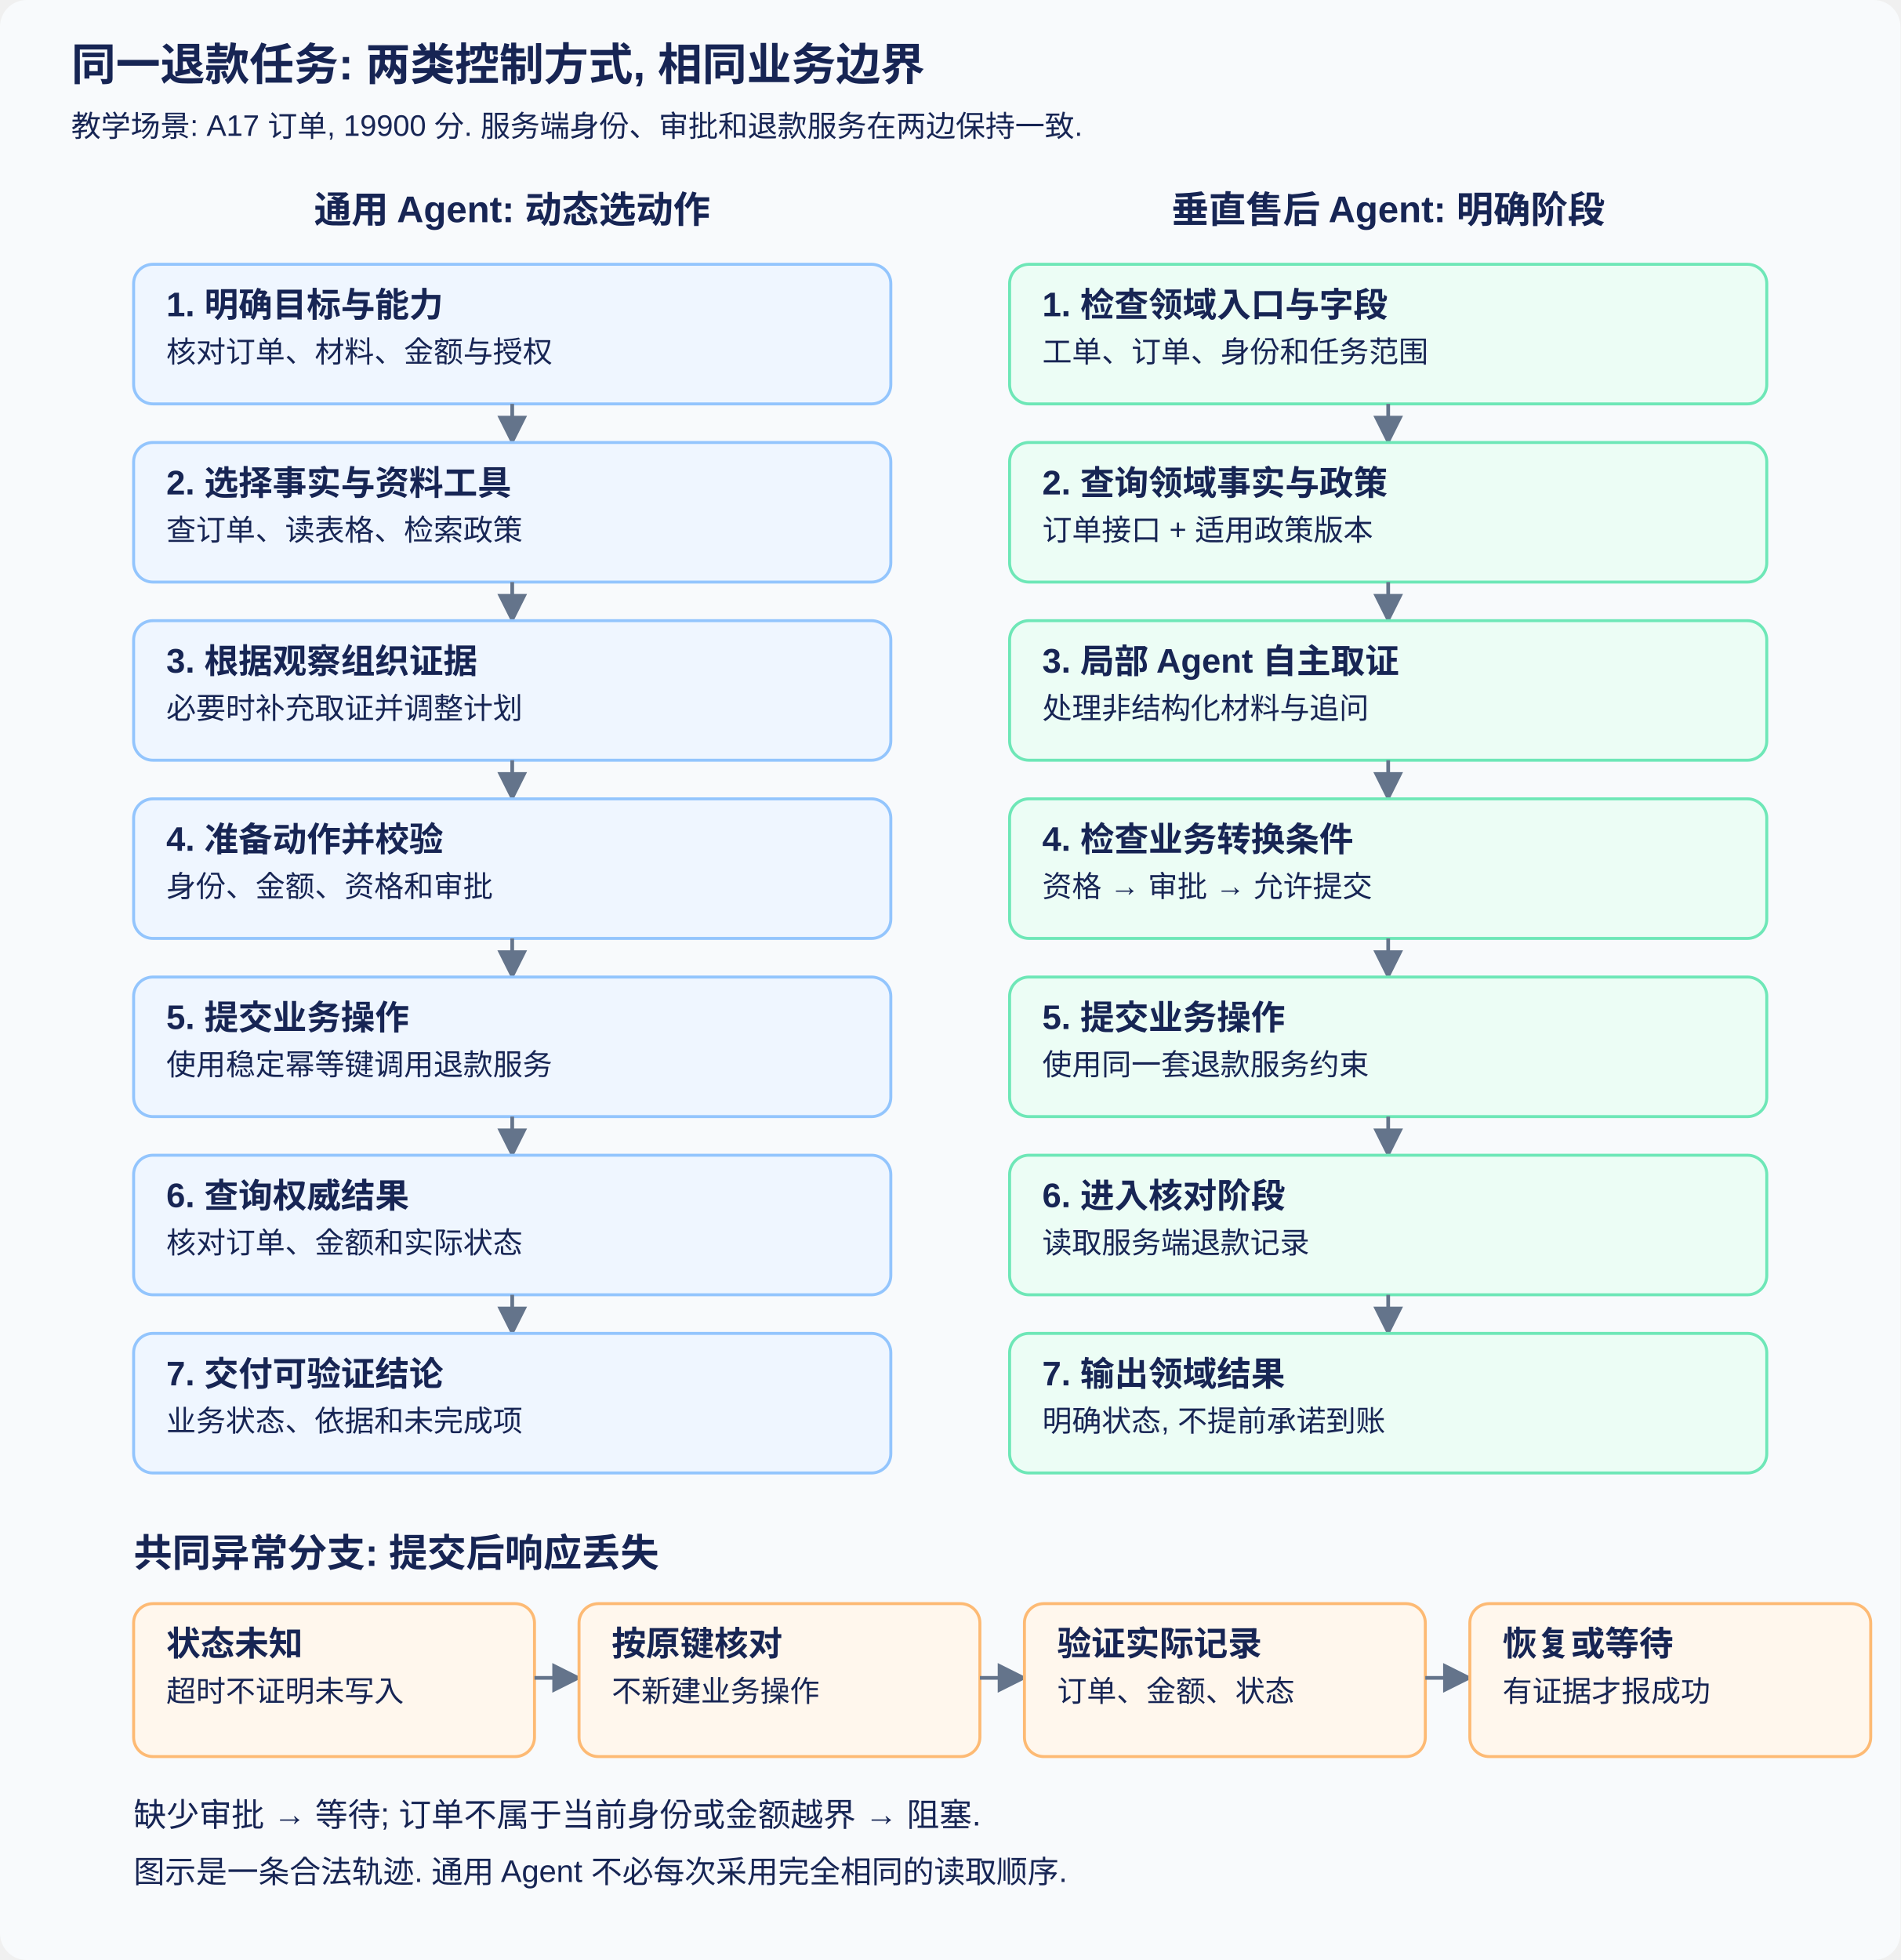
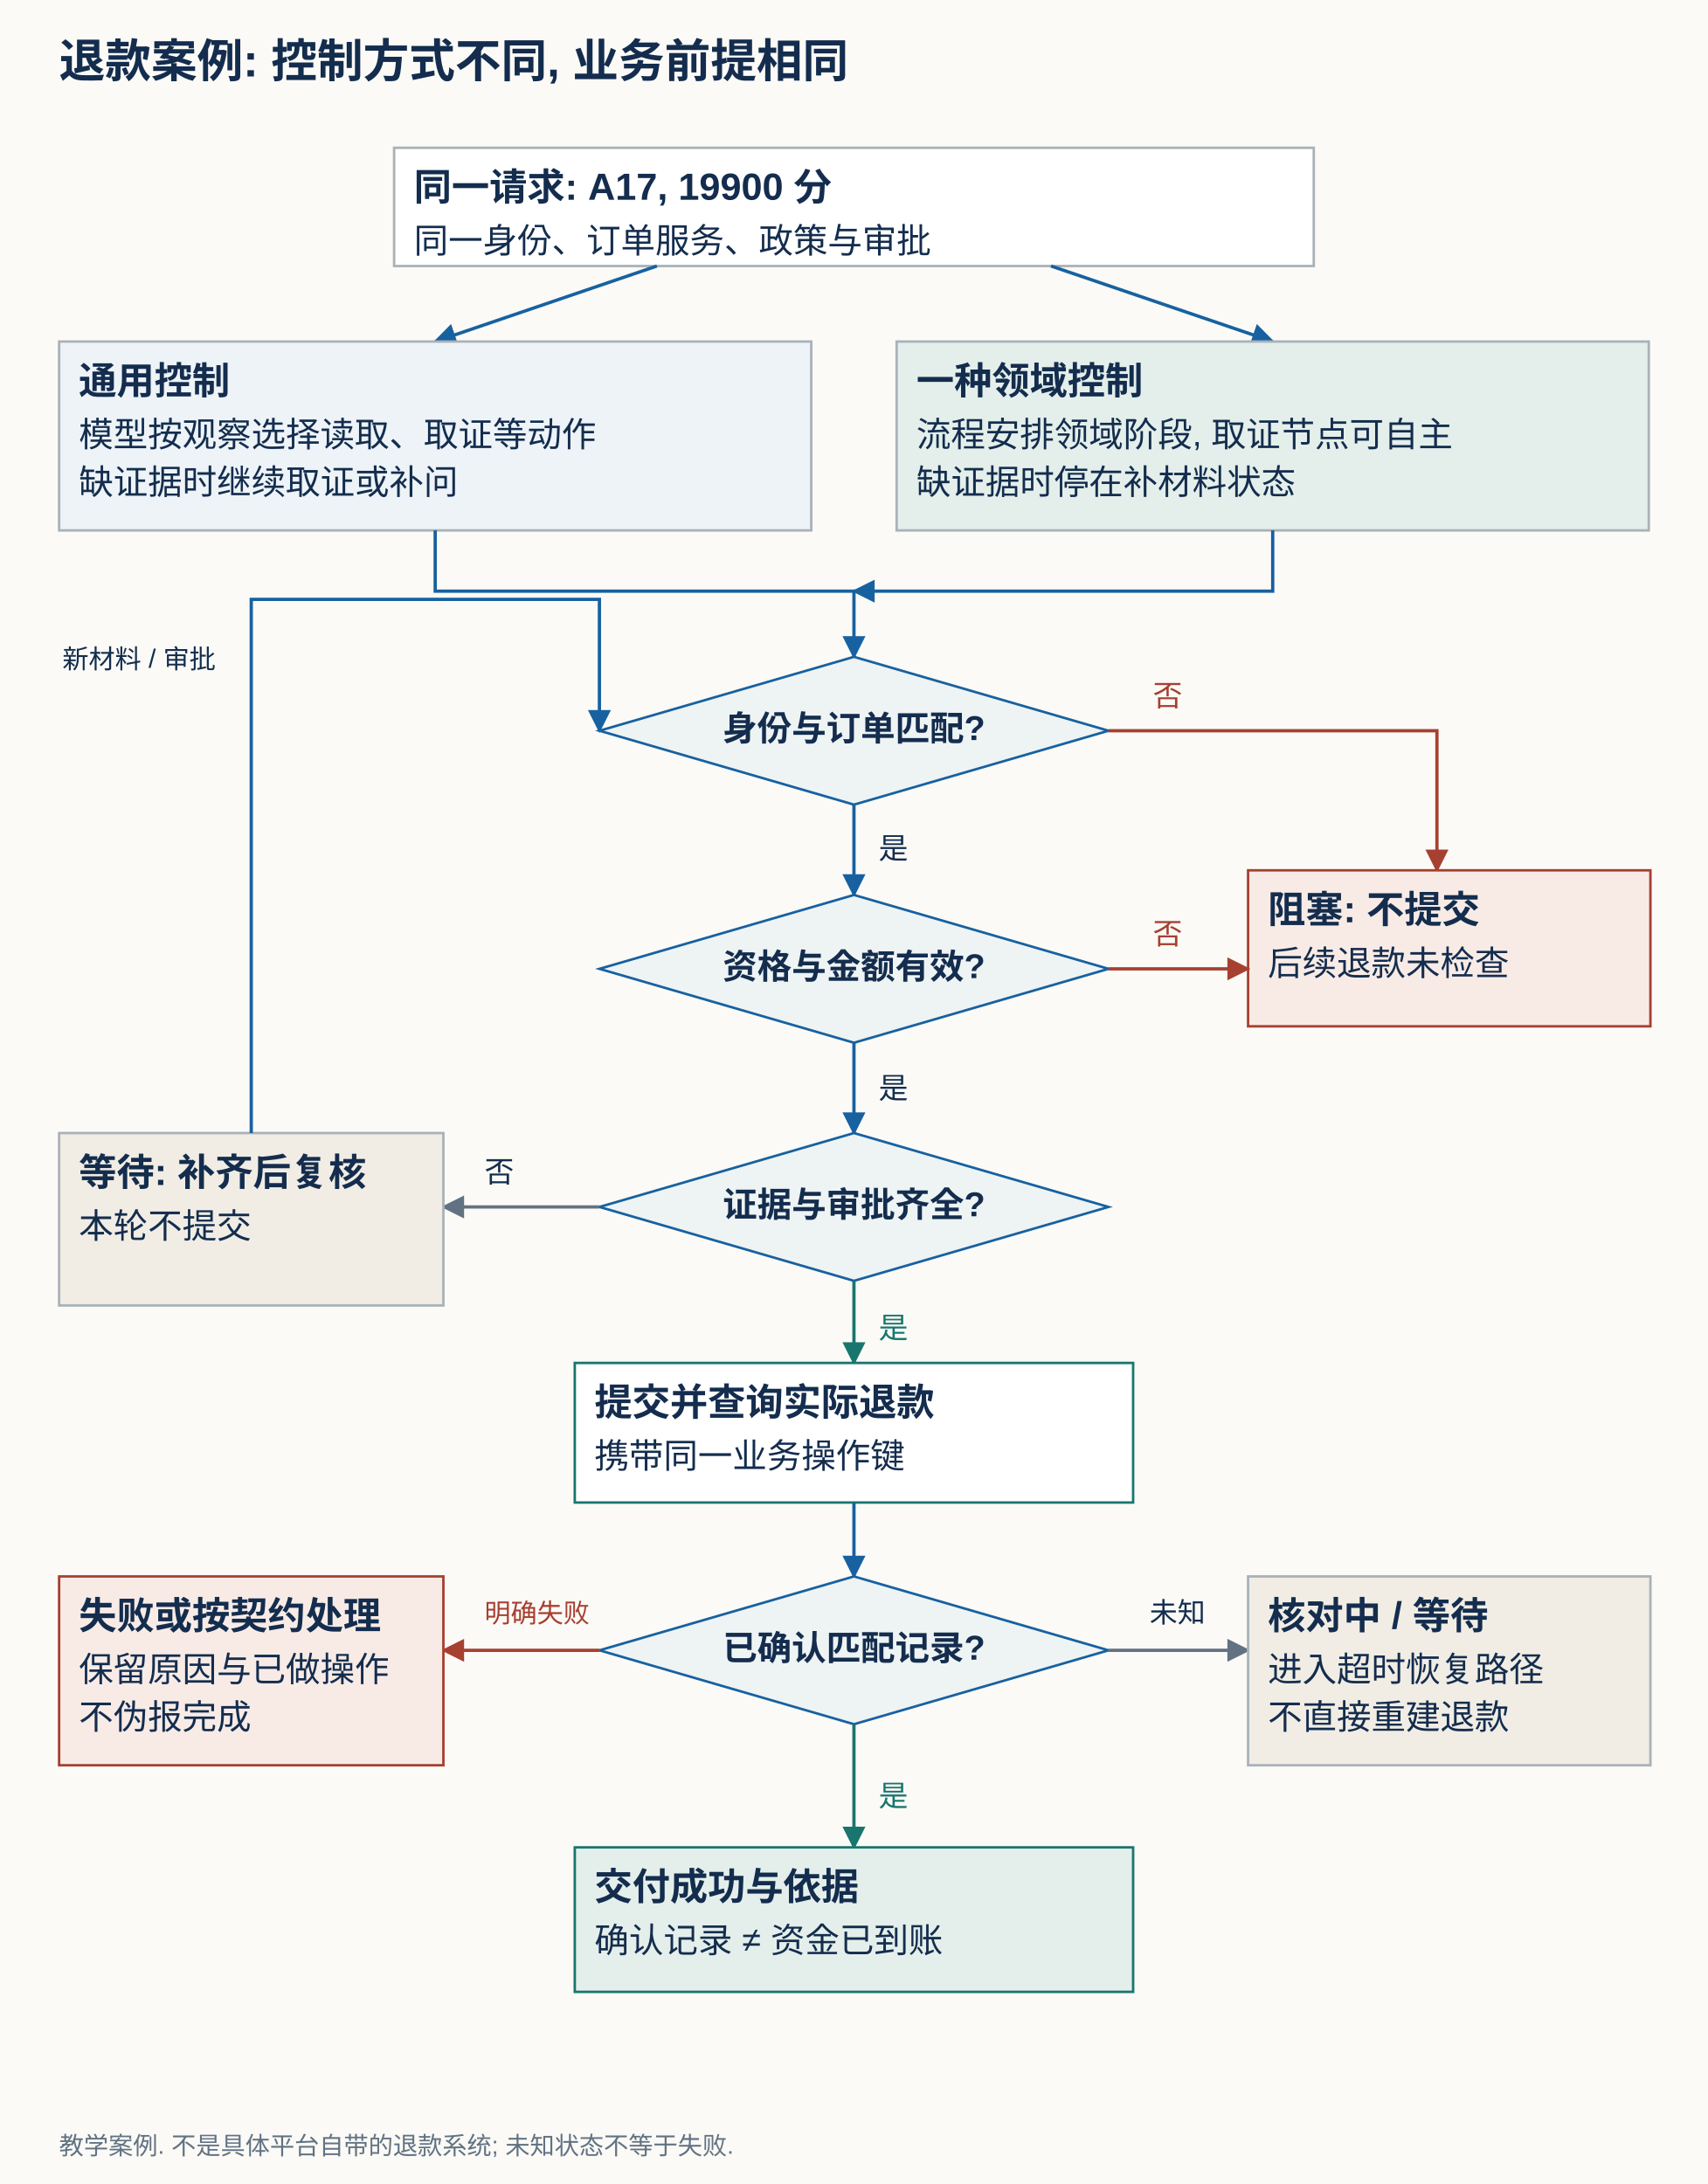
- <svg xmlns="http://www.w3.org/2000/svg" viewBox="0 0 1280 1320" role="img" aria-label="同一退款任务的两类执行轨迹">
+ <svg xmlns="http://www.w3.org/2000/svg" viewBox="0 0 1040 1330" role="img" aria-label="退款案例: 控制方式不同, 业务前提相同">
  <defs>
-     <marker id="arrow" viewBox="0 0 10 10" refX="9" refY="5" markerWidth="8" markerHeight="8" orient="auto-start-reverse">
-       <path d="M 0 0 L 10 5 L 0 10 z" fill="#64748b" />
+     <marker id="a0" viewBox="0 0 10 10" refX="9" refY="5" markerWidth="7" markerHeight="7" orient="auto">
+       <path d="M0 0L10 5L0 10Z" fill="#1761a0" />
+     </marker>
+     <marker id="a1" viewBox="0 0 10 10" refX="9" refY="5" markerWidth="7" markerHeight="7" orient="auto">
+       <path d="M0 0L10 5L0 10Z" fill="#617283" />
+     </marker>
+     <marker id="a2" viewBox="0 0 10 10" refX="9" refY="5" markerWidth="7" markerHeight="7" orient="auto">
+       <path d="M0 0L10 5L0 10Z" fill="#18766e" />
+     </marker>
+     <marker id="a3" viewBox="0 0 10 10" refX="9" refY="5" markerWidth="7" markerHeight="7" orient="auto">
+       <path d="M0 0L10 5L0 10Z" fill="#a64031" />
    </marker>
  </defs>
-   <rect width="1280" height="1320" fill="#f8fafc" rx="18" />
-   <g font-family="PingFang SC,Microsoft YaHei,Arial,sans-serif" fill="#172554">
-     <text x="48" y="54" font-size="30" font-weight="600" text-anchor="start" fill="#172554">同一退款任务: 两类控制方式, 相同业务边界</text>
-     <text x="48" y="92" font-size="20" font-weight="400" text-anchor="start" fill="#172554">教学场景: A17 订单, 19900 分. 服务端身份、审批和退款服务在两边保持一致.</text>
-     <text x="345" y="150" font-size="25" font-weight="600" text-anchor="middle" fill="#172554">通用 Agent: 动态选动作</text>
-     <text x="935" y="150" font-size="25" font-weight="600" text-anchor="middle" fill="#172554">垂直售后 Agent: 明确阶段</text>
-     <rect x="90" y="178" width="510" height="94" rx="13" fill="#eff6ff" stroke="#93c5fd" stroke-width="2" />
-     <text x="112" y="213" font-size="23" font-weight="600" text-anchor="start" fill="#172554">1. 明确目标与能力</text>
-     <text x="112" y="244" font-size="20" font-weight="400" text-anchor="start" fill="#172554">核对订单、材料、金额与授权</text>
-     <rect x="680" y="178" width="510" height="94" rx="13" fill="#ecfdf5" stroke="#6ee7b7" stroke-width="2" />
-     <text x="702" y="213" font-size="23" font-weight="600" text-anchor="start" fill="#172554">1. 检查领域入口与字段</text>
-     <text x="702" y="244" font-size="20" font-weight="400" text-anchor="start" fill="#172554">工单、订单、身份和任务范围</text>
-     <path d="M345,272 L345,298" fill="none" stroke="#64748b" stroke-width="2.5" marker-end="url(#arrow)" />
-     <path d="M935,272 L935,298" fill="none" stroke="#64748b" stroke-width="2.5" marker-end="url(#arrow)" />
-     <rect x="90" y="298" width="510" height="94" rx="13" fill="#eff6ff" stroke="#93c5fd" stroke-width="2" />
-     <text x="112" y="333" font-size="23" font-weight="600" text-anchor="start" fill="#172554">2. 选择事实与资料工具</text>
-     <text x="112" y="364" font-size="20" font-weight="400" text-anchor="start" fill="#172554">查订单、读表格、检索政策</text>
-     <rect x="680" y="298" width="510" height="94" rx="13" fill="#ecfdf5" stroke="#6ee7b7" stroke-width="2" />
-     <text x="702" y="333" font-size="23" font-weight="600" text-anchor="start" fill="#172554">2. 查询领域事实与政策</text>
-     <text x="702" y="364" font-size="20" font-weight="400" text-anchor="start" fill="#172554">订单接口 + 适用政策版本</text>
-     <path d="M345,392 L345,418" fill="none" stroke="#64748b" stroke-width="2.5" marker-end="url(#arrow)" />
-     <path d="M935,392 L935,418" fill="none" stroke="#64748b" stroke-width="2.5" marker-end="url(#arrow)" />
-     <rect x="90" y="418" width="510" height="94" rx="13" fill="#eff6ff" stroke="#93c5fd" stroke-width="2" />
-     <text x="112" y="453" font-size="23" font-weight="600" text-anchor="start" fill="#172554">3. 根据观察组织证据</text>
-     <text x="112" y="484" font-size="20" font-weight="400" text-anchor="start" fill="#172554">必要时补充取证并调整计划</text>
-     <rect x="680" y="418" width="510" height="94" rx="13" fill="#ecfdf5" stroke="#6ee7b7" stroke-width="2" />
-     <text x="702" y="453" font-size="23" font-weight="600" text-anchor="start" fill="#172554">3. 局部 Agent 自主取证</text>
-     <text x="702" y="484" font-size="20" font-weight="400" text-anchor="start" fill="#172554">处理非结构化材料与追问</text>
-     <path d="M345,512 L345,538" fill="none" stroke="#64748b" stroke-width="2.5" marker-end="url(#arrow)" />
-     <path d="M935,512 L935,538" fill="none" stroke="#64748b" stroke-width="2.5" marker-end="url(#arrow)" />
-     <rect x="90" y="538" width="510" height="94" rx="13" fill="#eff6ff" stroke="#93c5fd" stroke-width="2" />
-     <text x="112" y="573" font-size="23" font-weight="600" text-anchor="start" fill="#172554">4. 准备动作并校验</text>
-     <text x="112" y="604" font-size="20" font-weight="400" text-anchor="start" fill="#172554">身份、金额、资格和审批</text>
-     <rect x="680" y="538" width="510" height="94" rx="13" fill="#ecfdf5" stroke="#6ee7b7" stroke-width="2" />
-     <text x="702" y="573" font-size="23" font-weight="600" text-anchor="start" fill="#172554">4. 检查业务转换条件</text>
-     <text x="702" y="604" font-size="20" font-weight="400" text-anchor="start" fill="#172554">资格 → 审批 → 允许提交</text>
-     <path d="M345,632 L345,658" fill="none" stroke="#64748b" stroke-width="2.5" marker-end="url(#arrow)" />
-     <path d="M935,632 L935,658" fill="none" stroke="#64748b" stroke-width="2.5" marker-end="url(#arrow)" />
-     <rect x="90" y="658" width="510" height="94" rx="13" fill="#eff6ff" stroke="#93c5fd" stroke-width="2" />
-     <text x="112" y="693" font-size="23" font-weight="600" text-anchor="start" fill="#172554">5. 提交业务操作</text>
-     <text x="112" y="724" font-size="20" font-weight="400" text-anchor="start" fill="#172554">使用稳定幂等键调用退款服务</text>
-     <rect x="680" y="658" width="510" height="94" rx="13" fill="#ecfdf5" stroke="#6ee7b7" stroke-width="2" />
-     <text x="702" y="693" font-size="23" font-weight="600" text-anchor="start" fill="#172554">5. 提交业务操作</text>
-     <text x="702" y="724" font-size="20" font-weight="400" text-anchor="start" fill="#172554">使用同一套退款服务约束</text>
-     <path d="M345,752 L345,778" fill="none" stroke="#64748b" stroke-width="2.5" marker-end="url(#arrow)" />
-     <path d="M935,752 L935,778" fill="none" stroke="#64748b" stroke-width="2.5" marker-end="url(#arrow)" />
-     <rect x="90" y="778" width="510" height="94" rx="13" fill="#eff6ff" stroke="#93c5fd" stroke-width="2" />
-     <text x="112" y="813" font-size="23" font-weight="600" text-anchor="start" fill="#172554">6. 查询权威结果</text>
-     <text x="112" y="844" font-size="20" font-weight="400" text-anchor="start" fill="#172554">核对订单、金额和实际状态</text>
-     <rect x="680" y="778" width="510" height="94" rx="13" fill="#ecfdf5" stroke="#6ee7b7" stroke-width="2" />
-     <text x="702" y="813" font-size="23" font-weight="600" text-anchor="start" fill="#172554">6. 进入核对阶段</text>
-     <text x="702" y="844" font-size="20" font-weight="400" text-anchor="start" fill="#172554">读取服务端退款记录</text>
-     <path d="M345,872 L345,898" fill="none" stroke="#64748b" stroke-width="2.5" marker-end="url(#arrow)" />
-     <path d="M935,872 L935,898" fill="none" stroke="#64748b" stroke-width="2.5" marker-end="url(#arrow)" />
-     <rect x="90" y="898" width="510" height="94" rx="13" fill="#eff6ff" stroke="#93c5fd" stroke-width="2" />
-     <text x="112" y="933" font-size="23" font-weight="600" text-anchor="start" fill="#172554">7. 交付可验证结论</text>
-     <text x="112" y="964" font-size="20" font-weight="400" text-anchor="start" fill="#172554">业务状态、依据和未完成项</text>
-     <rect x="680" y="898" width="510" height="94" rx="13" fill="#ecfdf5" stroke="#6ee7b7" stroke-width="2" />
-     <text x="702" y="933" font-size="23" font-weight="600" text-anchor="start" fill="#172554">7. 输出领域结果</text>
-     <text x="702" y="964" font-size="20" font-weight="400" text-anchor="start" fill="#172554">明确状态, 不提前承诺到账</text>
-     <text x="90" y="1055" font-size="26" font-weight="600" text-anchor="start" fill="#172554">共同异常分支: 提交后响应丢失</text>
-     <rect x="90" y="1080" width="270" height="103" rx="13" fill="#fff7ed" stroke="#fdba74" stroke-width="2" />
-     <text x="112" y="1115" font-size="23" font-weight="600" text-anchor="start" fill="#172554">状态未知</text>
-     <text x="112" y="1146" font-size="20" font-weight="400" text-anchor="start" fill="#172554">超时不证明未写入</text>
-     <path d="M360,1130 L390,1130" fill="none" stroke="#64748b" stroke-width="2.5" marker-end="url(#arrow)" />
-     <rect x="390" y="1080" width="270" height="103" rx="13" fill="#fff7ed" stroke="#fdba74" stroke-width="2" />
-     <text x="412" y="1115" font-size="23" font-weight="600" text-anchor="start" fill="#172554">按原键核对</text>
-     <text x="412" y="1146" font-size="20" font-weight="400" text-anchor="start" fill="#172554">不新建业务操作</text>
-     <path d="M660,1130 L690,1130" fill="none" stroke="#64748b" stroke-width="2.5" marker-end="url(#arrow)" />
-     <rect x="690" y="1080" width="270" height="103" rx="13" fill="#fff7ed" stroke="#fdba74" stroke-width="2" />
-     <text x="712" y="1115" font-size="23" font-weight="600" text-anchor="start" fill="#172554">验证实际记录</text>
-     <text x="712" y="1146" font-size="20" font-weight="400" text-anchor="start" fill="#172554">订单、金额、状态</text>
-     <path d="M960,1130 L990,1130" fill="none" stroke="#64748b" stroke-width="2.5" marker-end="url(#arrow)" />
-     <rect x="990" y="1080" width="270" height="103" rx="13" fill="#fff7ed" stroke="#fdba74" stroke-width="2" />
-     <text x="1012" y="1115" font-size="23" font-weight="600" text-anchor="start" fill="#172554">恢复或等待</text>
-     <text x="1012" y="1146" font-size="20" font-weight="400" text-anchor="start" fill="#172554">有证据才报成功</text>
-     <text x="90" y="1230" font-size="22" font-weight="400" text-anchor="start" fill="#172554">缺少审批 → 等待; 订单不属于当前身份或金额越界 → 阻塞.</text>
-     <text x="90" y="1268" font-size="21" font-weight="400" text-anchor="start" fill="#172554">图示是一条合法轨迹. 通用 Agent 不必每次采用完全相同的读取顺序.</text>
+   <rect width="1040" height="1330" fill="#fbfaf6" />
+   <g font-family="PingFang SC,Microsoft YaHei,Arial,sans-serif">
+     <text x="36" y="47" font-size="28" font-weight="600" fill="#142d4e" text-anchor="start">退款案例: 控制方式不同, 业务前提相同</text>
+     <rect x="240" y="90" width="560" height="72" fill="white" stroke="#a9b2b9" stroke-width="1.5" />
+     <text x="252" y="122" font-size="23" font-weight="600" fill="#142d4e" text-anchor="start">同一请求: A17, 19900 分</text>
+     <text x="252" y="154" font-size="21" font-weight="400" fill="#142d4e" text-anchor="start">同一身份、订单服务、政策与审批</text>
+     <path d="M400,162 L265,208" fill="none" stroke="#1761a0" stroke-width="2" marker-end="url(#a0)" />
+     <path d="M640,162 L775,208" fill="none" stroke="#1761a0" stroke-width="2" marker-end="url(#a0)" />
+     <rect x="36" y="208" width="458" height="115" fill="#edf3f7" stroke="#a9b2b9" stroke-width="1.5" />
+     <text x="48" y="240" font-size="23" font-weight="600" fill="#142d4e" text-anchor="start">通用控制</text>
+     <text x="48" y="272" font-size="21" font-weight="400" fill="#142d4e" text-anchor="start">模型按观察选择读取、取证等动作</text>
+     <text x="48" y="301" font-size="21" font-weight="400" fill="#142d4e" text-anchor="start">缺证据时继续取证或补问</text>
+     <rect x="546" y="208" width="458" height="115" fill="#e4efeb" stroke="#a9b2b9" stroke-width="1.5" />
+     <text x="558" y="240" font-size="23" font-weight="600" fill="#142d4e" text-anchor="start">一种领域控制</text>
+     <text x="558" y="272" font-size="21" font-weight="400" fill="#142d4e" text-anchor="start">流程安排领域阶段, 取证节点可自主</text>
+     <text x="558" y="301" font-size="21" font-weight="400" fill="#142d4e" text-anchor="start">缺证据时停在补材料状态</text>
+     <path d="M265,323 L265,360 L520,360 L520,400" fill="none" stroke="#1761a0" stroke-width="2" marker-end="url(#a0)" />
+     <path d="M775,323 L775,360 L520,360" fill="none" stroke="#1761a0" stroke-width="2" marker-end="url(#a0)" />
+     <path d="M520.0 400L675 445.0L520.0 490L365 445.0Z" fill="#eef3f4" stroke="#1761a0" stroke-width="1.5" />
+     <text x="520.0" y="451.0" font-size="21" font-weight="600" fill="#142d4e" text-anchor="middle">身份与订单匹配?</text>
+     <path d="M675,445 L875,445 L875,530" fill="none" stroke="#a64031" stroke-width="2" marker-end="url(#a3)" />
+     <text x="702" y="430" font-size="18" font-weight="400" fill="#a64031" text-anchor="start">否</text>
+     <rect x="760" y="530" width="245" height="95" fill="#f8ebe6" stroke="#a64031" stroke-width="1.5" />
+     <text x="772" y="562" font-size="23" font-weight="600" fill="#142d4e" text-anchor="start">阻塞: 不提交</text>
+     <text x="772" y="594" font-size="21" font-weight="400" fill="#142d4e" text-anchor="start">后续退款未检查</text>
+     <path d="M520,490 L520,545" fill="none" stroke="#1761a0" stroke-width="2" marker-end="url(#a0)" />
+     <text x="535" y="523" font-size="18" font-weight="400" fill="#142d4e" text-anchor="start">是</text>
+     <path d="M520.0 545L675 590.0L520.0 635L365 590.0Z" fill="#eef3f4" stroke="#1761a0" stroke-width="1.5" />
+     <text x="520.0" y="596.0" font-size="21" font-weight="600" fill="#142d4e" text-anchor="middle">资格与金额有效?</text>
+     <path d="M675,590 L760,590" fill="none" stroke="#a64031" stroke-width="2" marker-end="url(#a3)" />
+     <text x="702" y="575" font-size="18" font-weight="400" fill="#a64031" text-anchor="start">否</text>
+     <path d="M520,635 L520,690" fill="none" stroke="#1761a0" stroke-width="2" marker-end="url(#a0)" />
+     <text x="535" y="669" font-size="18" font-weight="400" fill="#142d4e" text-anchor="start">是</text>
+     <path d="M520.0 690L675 735.0L520.0 780L365 735.0Z" fill="#eef3f4" stroke="#1761a0" stroke-width="1.5" />
+     <text x="520.0" y="741.0" font-size="21" font-weight="600" fill="#142d4e" text-anchor="middle">证据与审批齐全?</text>
+     <path d="M365,735 L270,735" fill="none" stroke="#617283" stroke-width="2" marker-end="url(#a1)" />
+     <text x="295" y="720" font-size="18" font-weight="400" fill="#142d4e" text-anchor="start">否</text>
+     <rect x="36" y="690" width="234" height="105" fill="#f1ede4" stroke="#a9b2b9" stroke-width="1.5" />
+     <text x="48" y="722" font-size="23" font-weight="600" fill="#142d4e" text-anchor="start">等待: 补齐后复核</text>
+     <text x="48" y="754" font-size="21" font-weight="400" fill="#142d4e" text-anchor="start">本轮不提交</text>
+     <path d="M153,690 L153,365 L365,365 L365,445" fill="none" stroke="#1761a0" stroke-width="2" marker-end="url(#a0)" />
+     <text x="38" y="407" font-size="16" font-weight="400" fill="#142d4e" text-anchor="start">新材料 / 审批</text>
+     <path d="M520,780 L520,830" fill="none" stroke="#18766e" stroke-width="2" marker-end="url(#a2)" />
+     <text x="535" y="815" font-size="18" font-weight="400" fill="#18766e" text-anchor="start">是</text>
+     <rect x="350" y="830" width="340" height="85" fill="white" stroke="#18766e" stroke-width="1.5" />
+     <text x="362" y="862" font-size="23" font-weight="600" fill="#142d4e" text-anchor="start">提交并查询实际退款</text>
+     <text x="362" y="894" font-size="21" font-weight="400" fill="#142d4e" text-anchor="start">携带同一业务操作键</text>
+     <path d="M520,915 L520,960" fill="none" stroke="#1761a0" stroke-width="2" marker-end="url(#a0)" />
+     <path d="M520.0 960L675 1005.0L520.0 1050L365 1005.0Z" fill="#eef3f4" stroke="#1761a0" stroke-width="1.5" />
+     <text x="520.0" y="1011.0" font-size="21" font-weight="600" fill="#142d4e" text-anchor="middle">已确认匹配记录?</text>
+     <path d="M520,1050 L520,1125" fill="none" stroke="#18766e" stroke-width="2" marker-end="url(#a2)" />
+     <text x="535" y="1100" font-size="18" font-weight="400" fill="#18766e" text-anchor="start">是</text>
+     <rect x="350" y="1125" width="340" height="88" fill="#e4efeb" stroke="#18766e" stroke-width="1.5" />
+     <text x="362" y="1157" font-size="23" font-weight="600" fill="#142d4e" text-anchor="start">交付成功与依据</text>
+     <text x="362" y="1189" font-size="21" font-weight="400" fill="#142d4e" text-anchor="start">确认记录 ≠ 资金已到账</text>
+     <path d="M675,1005 L760,1005" fill="none" stroke="#617283" stroke-width="2" marker-end="url(#a1)" />
+     <text x="700" y="988" font-size="17" font-weight="400" fill="#142d4e" text-anchor="start">未知</text>
+     <rect x="760" y="960" width="245" height="115" fill="#f1ede4" stroke="#a9b2b9" stroke-width="1.5" />
+     <text x="772" y="992" font-size="23" font-weight="600" fill="#142d4e" text-anchor="start">核对中 / 等待</text>
+     <text x="772" y="1024" font-size="21" font-weight="400" fill="#142d4e" text-anchor="start">进入超时恢复路径</text>
+     <text x="772" y="1053" font-size="21" font-weight="400" fill="#142d4e" text-anchor="start">不直接重建退款</text>
+     <path d="M365,1005 L270,1005" fill="none" stroke="#a64031" stroke-width="2" marker-end="url(#a3)" />
+     <text x="295" y="988" font-size="16" font-weight="400" fill="#a64031" text-anchor="start">明确失败</text>
+     <rect x="36" y="960" width="234" height="115" fill="#f8ebe6" stroke="#a64031" stroke-width="1.5" />
+     <text x="48" y="992" font-size="23" font-weight="600" fill="#142d4e" text-anchor="start">失败或按契约处理</text>
+     <text x="48" y="1024" font-size="21" font-weight="400" fill="#142d4e" text-anchor="start">保留原因与已做操作</text>
+     <text x="48" y="1053" font-size="21" font-weight="400" fill="#142d4e" text-anchor="start">不伪报完成</text>
+     <text x="36" y="1312" font-size="15" font-weight="400" fill="#617283" text-anchor="start">教学案例. 不是具体平台自带的退款系统; 未知状态不等于失败.</text>
  </g>
</svg>
